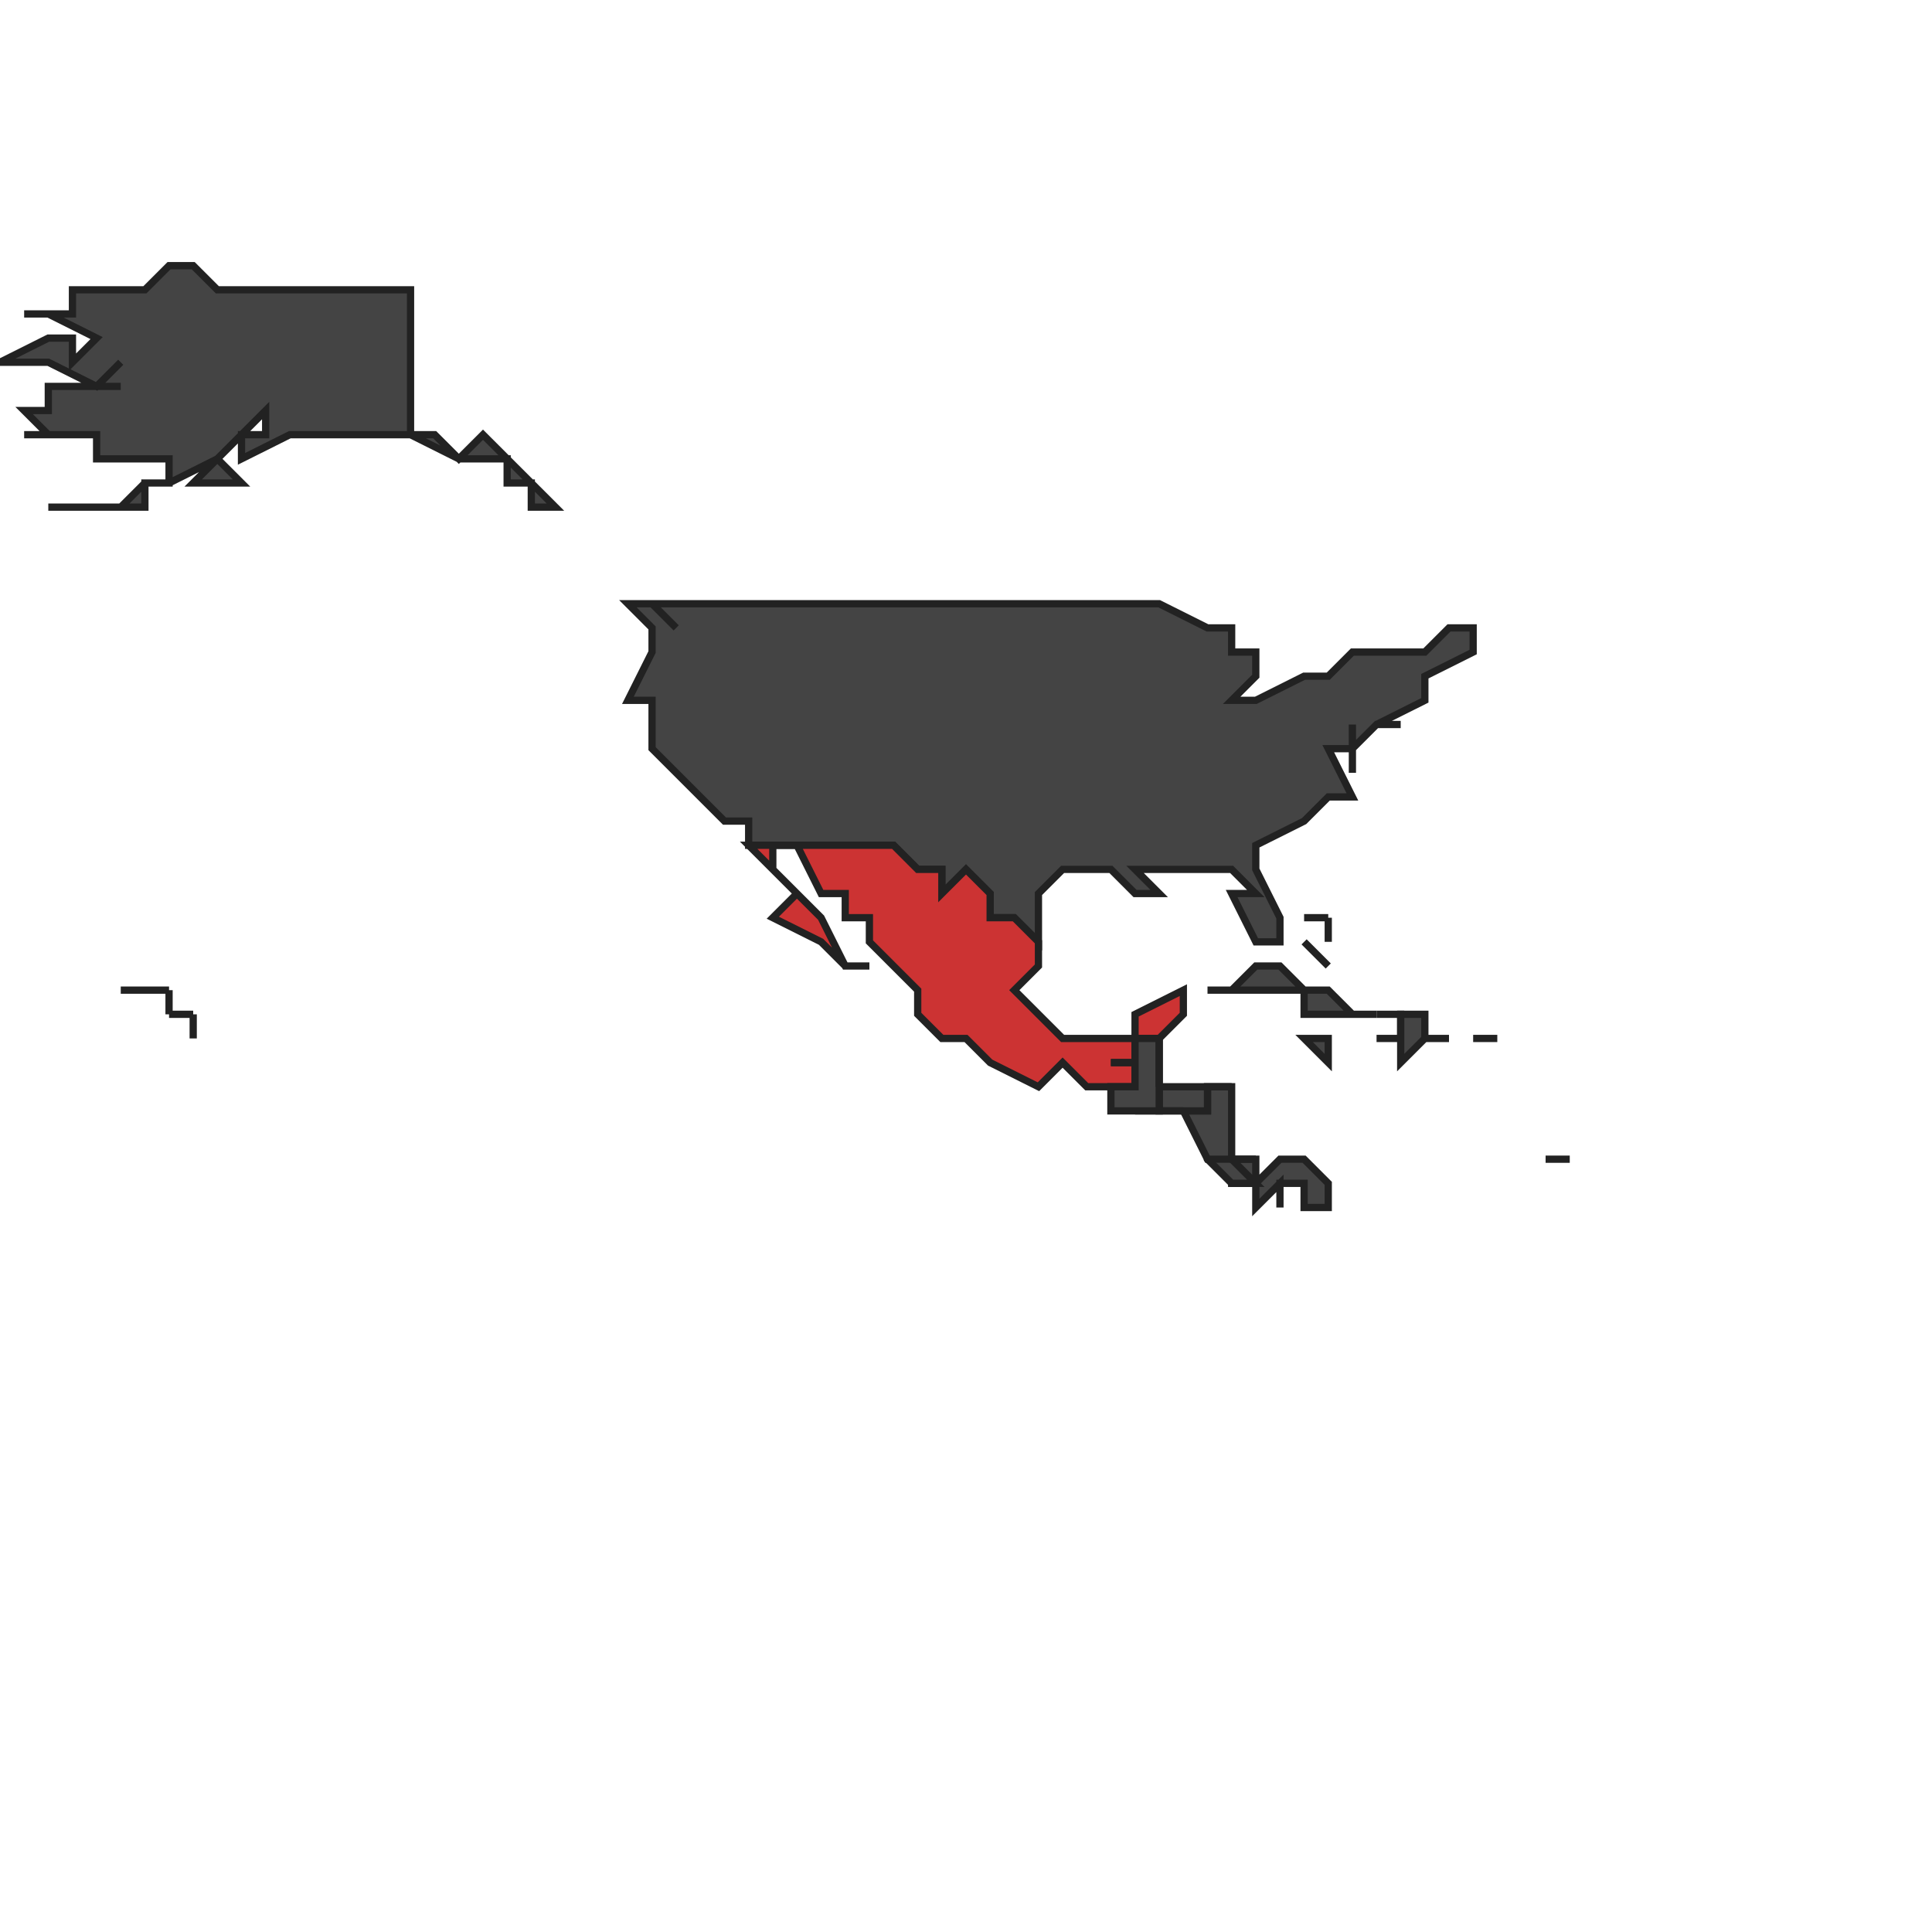
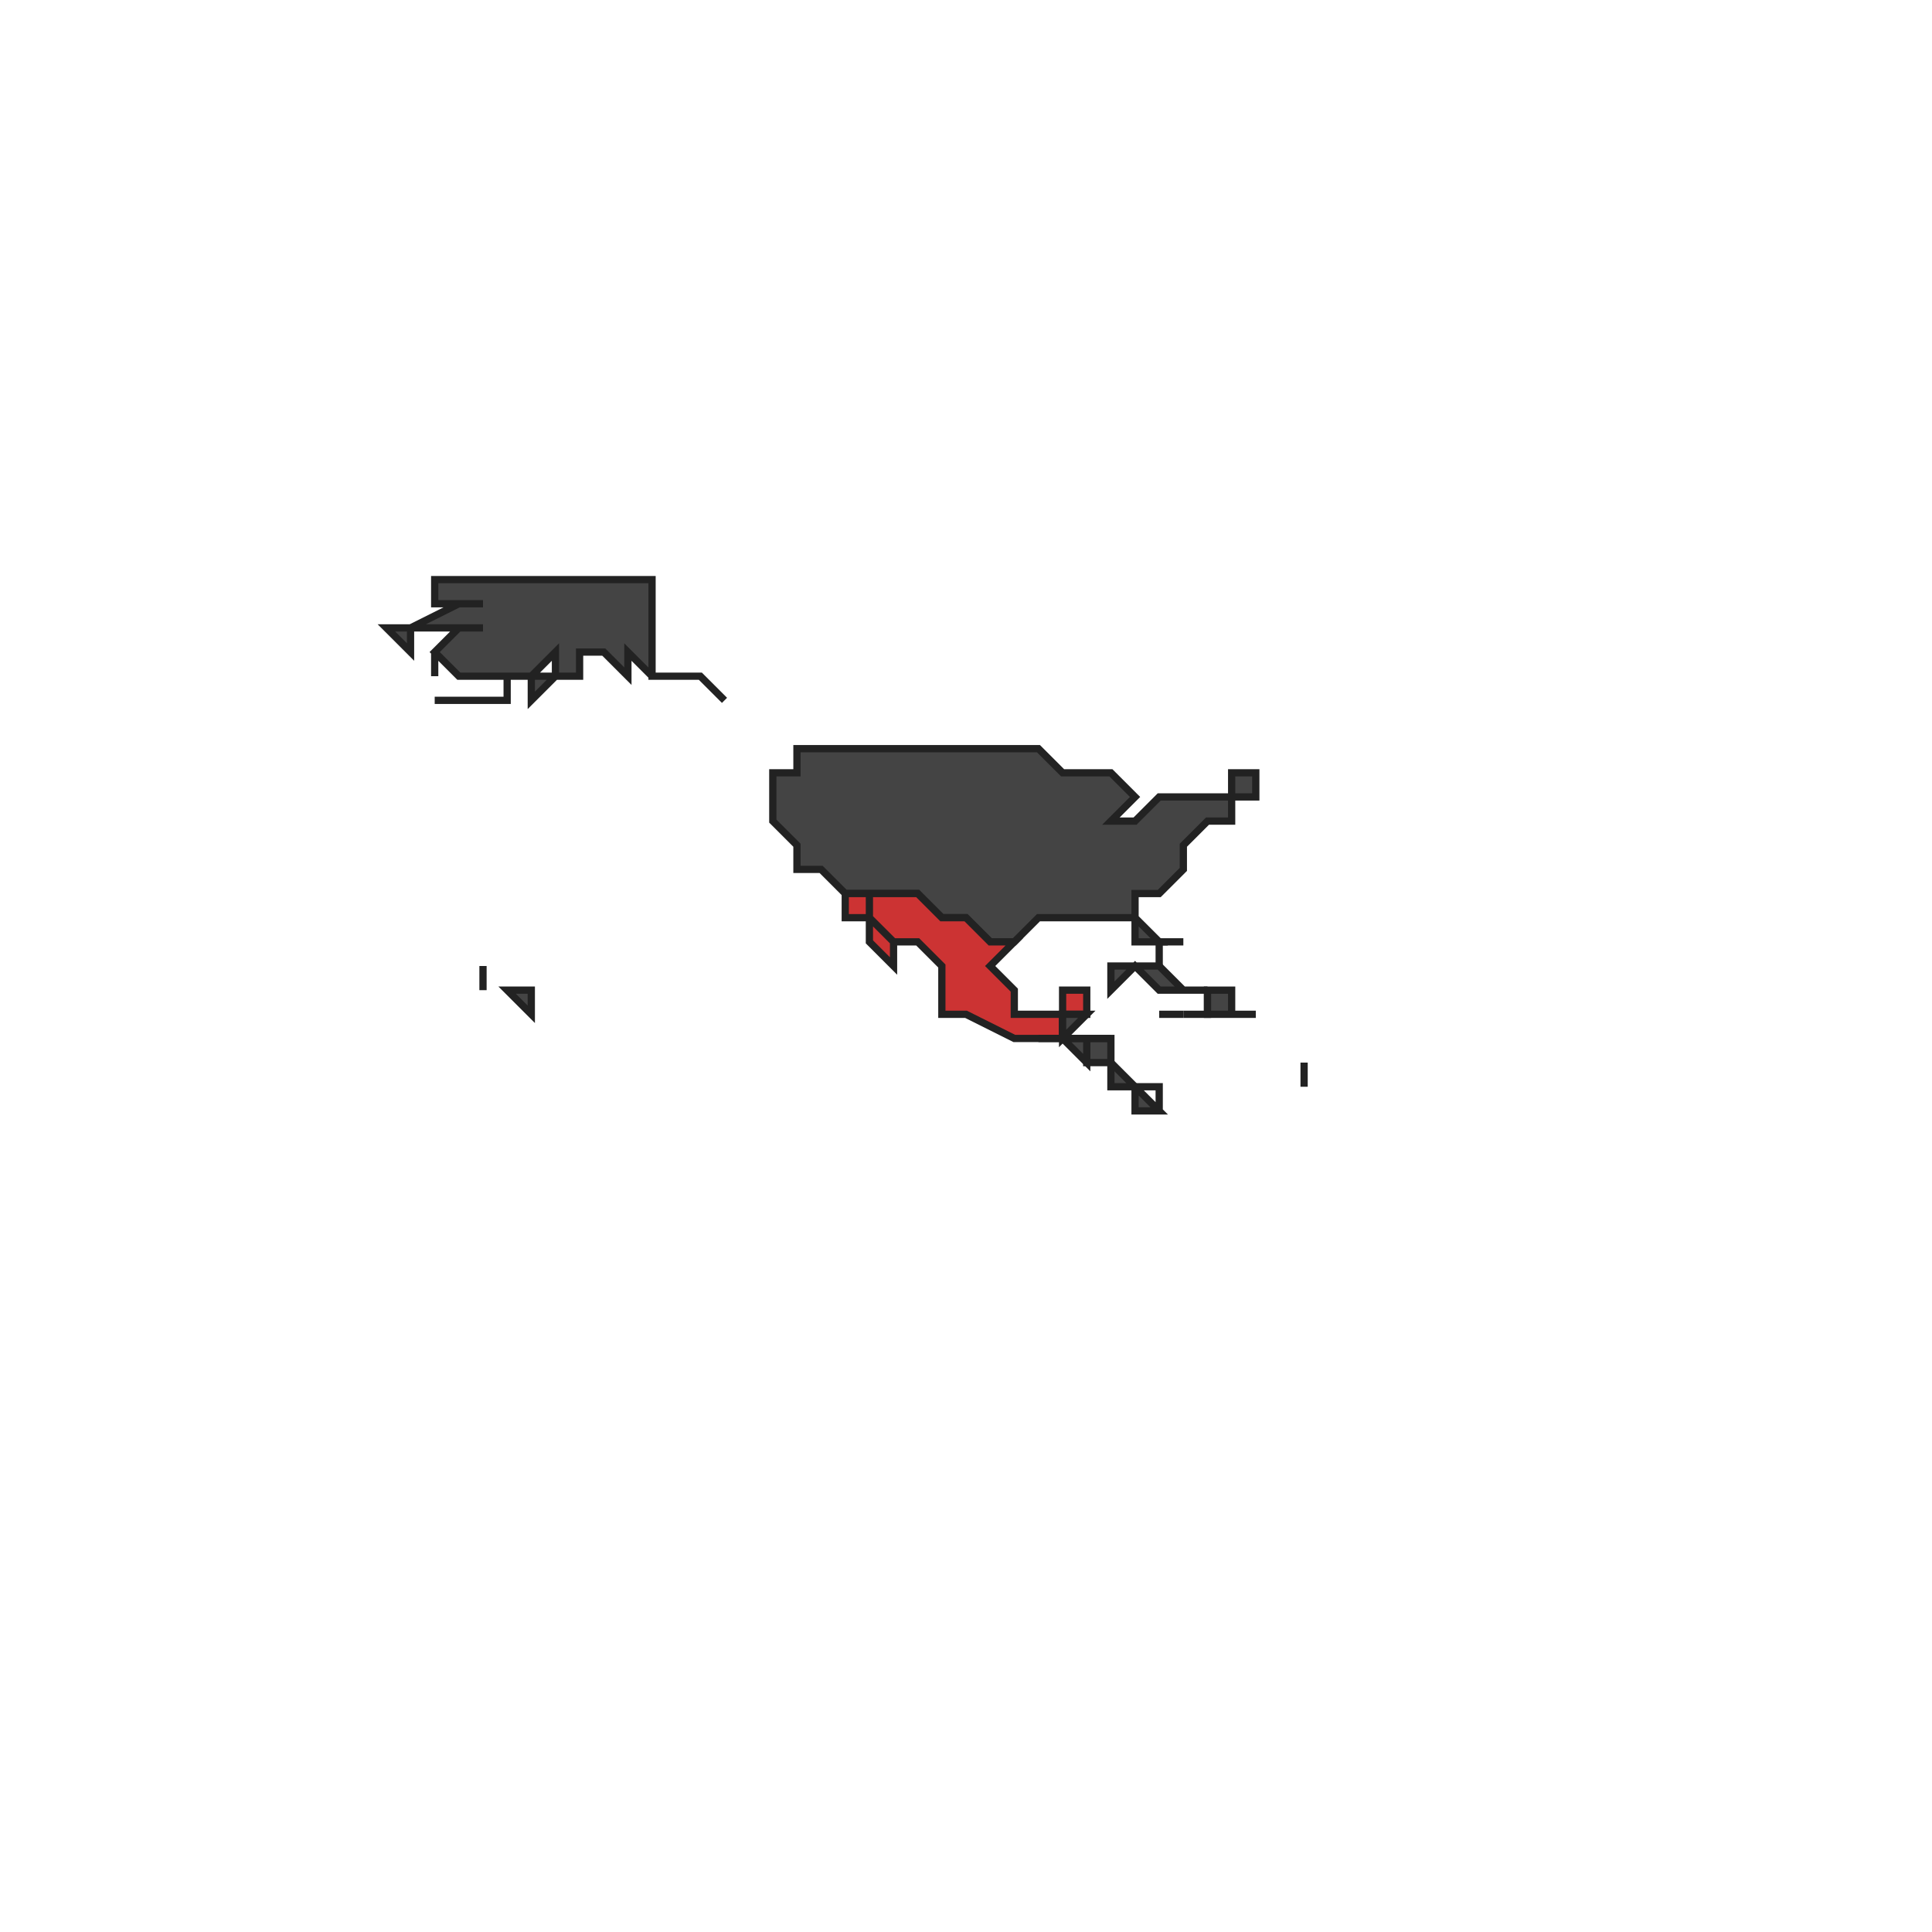
<svg xmlns="http://www.w3.org/2000/svg" viewBox="0 0 80 80" width="80" height="80">
-   <path d="M27 25 L44 25 L44 25 L44 25 L45 25 L46 25 L48 25 L48 25 L50 26 L50 26 L51 26 L51 27 L51 27 L52 27 L52 28 L51 29 L52 29 L54 28 L54 28 L54 28 L55 28 L56 27 L58 27 L59 27 L60 26 L61 26 L61 27 L61 27 L59 28 L59 28 L59 29 L59 29 L59 29 L59 29 L59 29 L59 29 L57 30 L58 30 L57 30 L57 30 L57 30 L57 30 L56 31 L56 30 L56 31 L56 32 L56 31 L55 31 L55 31 L55 31 L55 31 L55 31 L55 31 L56 33 L55 33 L54 34 L52 35 L52 36 L53 38 L53 39 L52 39 L52 39 L51 37 L52 37 L51 36 L51 36 L50 36 L49 36 L47 36 L48 37 L48 37 L47 37 L46 36 L45 36 L44 36 L43 37 L43 38 L43 39 L43 39 L42 38 L41 38 L41 37 L40 36 L40 36 L39 37 L39 37 L39 36 L38 36 L37 35 L36 35 L36 35 L35 35 L32 35 L32 35 L31 35 L31 34 L30 34 L29 33 L29 33 L28 32 L28 32 L27 31 L27 30 L27 30 L27 29 L26 29 L27 27 L27 26 L26 25 L26 25 L27 25 L28 26 L28 26 L27 25 Z M8 42 L8 42 L8 43 L8 42 L8 42 Z M8 42 L7 42 L7 42 L7 42 L8 42 Z M7 41 L7 42 L7 42 L7 41 Z M6 41 L7 41 L7 41 L6 41 L6 41 L6 41 Z M6 41 L5 41 L5 41 L5 41 L6 41 Z M1 18 L2 18 L2 18 L1 18 L1 18 Z M9 19 L10 20 L9 20 L8 20 L8 20 L9 19 Z M17 12 L17 18 L18 18 L19 19 L20 18 L21 19 L22 20 L23 21 L23 21 L23 21 L22 21 L22 20 L21 20 L21 19 L19 19 L17 18 L16 18 L15 18 L13 18 L12 18 L12 18 L10 19 L10 18 L10 18 L11 18 L11 17 L9 19 L9 19 L9 19 L7 20 L7 20 L6 20 L6 21 L3 21 L2 21 L4 21 L5 21 L6 20 L7 20 L7 19 L6 19 L6 19 L5 19 L5 19 L5 19 L4 19 L4 18 L4 18 L3 18 L2 18 L2 18 L1 17 L2 17 L2 16 L3 16 L4 16 L5 16 L5 16 L4 16 L5 15 L4 16 L2 15 L1 15 L0 15 L2 14 L3 14 L3 15 L4 14 L2 13 L1 13 L1 13 L3 13 L3 13 L3 12 L4 12 L6 12 L7 11 L8 11 L9 12 L10 12 L10 12 L11 12 L14 12 L15 12 L17 12 Z M-2 16 L-1 16 L-0 16 L-1 16 L-1 16 L-2 16 L-2 16 Z" fill="#444444" stroke="#222222" stroke-width="0.3" />
-   <path d="M58 42 L58 43 L58 43 L58 43 L57 43 L57 43 L57 43 L58 43 L58 43 L58 42 L57 42 L57 42 L58 42 Z" fill="#444444" stroke="#222222" stroke-width="0.3" />
-   <path d="M58 44 L58 43 L58 42 L59 42 L59 43 L60 43 L60 43 L60 43 L60 43 L59 43 L59 43 L59 43 L58 44 Z" fill="#444444" stroke="#222222" stroke-width="0.3" />
-   <path d="M54 38 L54 38 L55 38 L54 38 L54 38 Z M55 38 L55 38 L55 39 L55 38 L55 38 Z M54 39 L54 39 L55 40 L55 40 L54 39 L54 39 Z" fill="#444444" stroke="#222222" stroke-width="0.3" />
-   <path d="M31 35 L32 35 L32 35 L35 35 L36 35 L36 35 L37 35 L38 36 L39 36 L39 37 L39 37 L40 36 L40 36 L41 37 L41 38 L42 38 L43 39 L43 40 L42 41 L43 42 L44 43 L44 43 L45 43 L46 43 L47 43 L47 42 L49 41 L49 42 L49 42 L49 42 L48 43 L48 43 L48 43 L47 43 L47 44 L46 44 L47 44 L47 45 L46 45 L46 45 L46 45 L45 45 L44 44 L43 45 L41 44 L40 43 L39 43 L38 42 L38 42 L38 42 L38 41 L38 41 L36 39 L36 39 L36 38 L35 38 L35 37 L34 37 L34 37 L33 35 L32 35 L32 35 L32 36 L34 38 L35 40 L35 40 L36 40 L35 40 L35 40 L34 39 L34 39 L32 38 L32 38 L33 37 L32 36 L31 35 Z" fill="#cc3333" stroke="#222222" stroke-width="0.3" />
-   <path d="M55 49 L55 49 L55 50 L54 50 L54 49 L54 49 L54 49 L53 49 L53 50 L53 50 L53 49 L52 50 L52 49 L52 49 L51 49 L51 48 L52 48 L52 49 L52 49 L53 48 L54 48 L55 49 Z" fill="#444444" stroke="#222222" stroke-width="0.3" />
-   <path d="M52 48 L51 48 L52 49 L51 49 L51 49 L51 49 L50 48 L50 48 L50 48 L50 48 L50 48 L50 47 L51 48 L51 48 L52 48 Z" fill="#444444" stroke="#222222" stroke-width="0.3" />
-   <path d="M51 48 L51 48 L50 48 L49 46 L49 46 L49 46 L50 46 L50 46 L50 45 L51 45 L51 45 L51 47 L51 48 Z" fill="#444444" stroke="#222222" stroke-width="0.3" />
-   <path d="M51 45 L51 45 L50 45 L50 46 L50 46 L49 46 L49 46 L49 46 L49 46 L48 46 L48 46 L48 46 L48 45 L48 45 L50 45 L51 45 Z" fill="#444444" stroke="#222222" stroke-width="0.3" />
-   <path d="M48 46 L48 46 L49 46 L48 46 L47 46 L48 46 Z" fill="#444444" stroke="#222222" stroke-width="0.3" />
-   <path d="M46 45 L46 45 L46 45 L47 45 L47 44 L46 44 L47 44 L47 43 L48 43 L48 45 L48 45 L48 45 L48 46 L47 46 L46 46 L46 45 Z" fill="#444444" stroke="#222222" stroke-width="0.3" />
-   <path d="M48 43 L48 43 L48 43 L48 44 L48 45 L48 45 L48 43 Z" fill="#444444" stroke="#222222" stroke-width="0.3" />
-   <path d="M61 43 L62 43 L62 43 L61 43 L61 43 Z" fill="#444444" stroke="#222222" stroke-width="0.3" />
-   <path d="M54 43 L55 43 L55 43 L55 44 L54 43 Z" fill="#444444" stroke="#222222" stroke-width="0.3" />
-   <path d="M52 40 L53 40 L54 41 L54 41 L55 41 L56 42 L56 42 L57 42 L56 42 L55 42 L55 42 L54 42 L54 41 L52 41 L52 41 L52 41 L51 41 L50 41 L51 41 L52 40 Z" fill="#444444" stroke="#222222" stroke-width="0.3" />
-   <path d="M64 48 L65 48 L65 48 L64 48 L64 48 Z" fill="#444444" stroke="#222222" stroke-width="0.3" />
+   <path d="M33 31 L42 31 L42 31 L42 31 L43 31 L44 32 L44 32 L45 32 L46 32 L46 32 L46 32 L46 32 L46 32 L47 33 L47 33 L46 34 L47 34 L48 33 L48 33 L48 33 L49 33 L49 33 L50 33 L51 33 L51 32 L52 32 L52 32 L52 33 L51 33 L51 33 L51 34 L51 34 L51 34 L51 34 L51 34 L51 34 L50 34 L50 34 L50 34 L50 34 L50 34 L50 34 L49 35 L49 35 L49 35 L49 35 L49 35 L49 35 L49 35 L49 35 L49 35 L49 35 L49 35 L49 36 L49 36 L48 37 L47 37 L47 38 L48 39 L47 39 L47 39 L47 39 L47 39 L47 38 L46 38 L46 38 L46 38 L45 38 L44 38 L44 38 L44 38 L44 38 L44 38 L43 38 L43 38 L42 39 L42 39 L42 39 L42 39 L41 39 L41 39 L40 38 L40 38 L40 38 L40 38 L39 38 L39 38 L39 38 L38 37 L38 37 L38 37 L37 37 L36 37 L36 37 L35 37 L35 37 L34 36 L34 36 L34 36 L33 36 L33 35 L33 35 L32 34 L32 34 L32 34 L32 33 L32 32 L32 32 L32 32 L32 32 L33 32 L33 32 L33 32 L33 31 Z M22 41 L22 41 L22 42 L21 41 L22 41 Z M21 41 L21 41 L21 41 L21 41 L21 41 Z M21 41 L21 41 L21 41 L21 41 Z M21 41 L21 41 L21 41 L21 41 L21 41 L21 41 Z M20 40 L20 41 L20 41 L20 40 L20 40 Z M18 27 L18 27 L18 28 L18 28 L18 27 Z M22 28 L23 28 L22 29 L22 29 L22 28 L22 28 Z M27 24 L27 27 L27 28 L28 28 L29 28 L29 28 L30 29 L30 29 L30 29 L30 29 L30 29 L30 29 L29 28 L29 28 L28 28 L27 28 L26 27 L26 28 L25 27 L24 27 L24 28 L23 28 L23 28 L23 27 L23 27 L23 27 L22 28 L22 28 L22 28 L21 28 L21 29 L21 29 L21 29 L19 29 L18 29 L19 29 L20 29 L21 29 L21 28 L21 28 L21 28 L20 28 L20 28 L20 28 L20 28 L19 28 L19 28 L19 28 L19 28 L18 27 L18 27 L18 27 L18 27 L19 26 L19 26 L19 26 L20 26 L20 26 L20 26 L20 26 L19 26 L18 26 L18 26 L17 26 L19 25 L19 25 L19 25 L20 25 L18 25 L18 25 L18 24 L19 24 L19 24 L19 24 L19 24 L21 24 L21 24 L22 24 L22 24 L23 24 L23 24 L23 24 L25 24 L26 24 L27 24 Z M16 26 L16 26 L17 26 L17 27 L16 26 L16 26 L16 26 Z" fill="#444444" stroke="#222222" stroke-width="0.3" />
+   <path d="M50 41 L50 42 L50 42 L50 42 L50 42 L49 42 L49 42 L50 42 L50 42 L50 41 L50 41 L50 41 L50 41 Z" fill="#444444" stroke="#222222" stroke-width="0.3" />
+   <path d="M50 42 L50 42 L50 41 L51 41 L51 41 L51 41 L51 42 L52 42 L51 42 L51 42 L51 42 L51 42 L50 42 Z" fill="#444444" stroke="#222222" stroke-width="0.3" />
+   <path d="M48 39 L48 39 L48 39 L48 39 L48 39 Z M48 39 L49 39 L49 39 L48 39 L48 39 Z M48 39 L48 39 L48 40 L48 40 L48 40 L48 39 Z" fill="#444444" stroke="#222222" stroke-width="0.3" />
+   <path d="M35 37 L36 37 L36 37 L37 37 L38 37 L38 37 L38 37 L39 38 L39 38 L39 38 L40 38 L40 38 L40 38 L40 38 L41 39 L41 39 L42 39 L41 40 L41 40 L42 41 L42 42 L42 42 L43 42 L44 42 L44 41 L44 41 L45 41 L45 41 L45 41 L45 41 L45 42 L45 42 L45 42 L44 42 L44 42 L44 42 L44 42 L44 43 L44 43 L43 43 L43 43 L43 43 L43 43 L42 43 L40 42 L40 42 L39 42 L39 41 L39 41 L39 41 L39 41 L39 40 L38 39 L38 39 L37 39 L37 39 L37 39 L37 39 L36 38 L36 37 L36 37 L36 37 L36 38 L37 39 L37 40 L37 40 L37 40 L37 40 L37 40 L37 40 L36 39 L36 39 L36 39 L36 38 L35 38 L35 37 Z" fill="#cc3333" stroke="#222222" stroke-width="0.3" />
+   <path d="M48 45 L48 45 L48 45 L48 46 L48 45 L48 45 L48 45 L47 45 L48 46 L47 46 L47 45 L47 45 L47 45 L47 45 L47 45 L47 45 L47 45 L47 45 L47 45 L48 45 L48 45 L48 45 Z" fill="#444444" stroke="#222222" stroke-width="0.3" />
+   <path d="M47 45 L47 45 L47 45 L47 45 L46 45 L46 45 L46 45 L46 45 L46 45 L46 44 L46 44 L46 44 L46 44 L46 44 L47 45 Z" fill="#444444" stroke="#222222" stroke-width="0.3" />
+   <path d="M46 44 L46 44 L46 44 L45 44 L45 44 L45 43 L45 43 L46 43 L46 43 L46 43 L46 43 L46 44 L46 44 Z" fill="#444444" stroke="#222222" stroke-width="0.3" />
+   <path d="M46 43 L46 43 L46 43 L46 43 L45 43 L45 43 L45 44 L45 44 L45 44 L45 43 L45 43 L44 43 L44 43 L45 43 L46 43 L46 43 Z" fill="#444444" stroke="#222222" stroke-width="0.3" />
+   <path d="M44 43 L45 43 L45 43 L45 44 L44 43 L44 43 Z" fill="#444444" stroke="#222222" stroke-width="0.3" />
+   <path d="M43 43 L43 43 L44 43 L44 43 L44 42 L44 42 L44 42 L44 42 L44 42 L44 43 L45 43 L44 43 L44 43 L44 43 L44 43 L43 43 Z" fill="#444444" stroke="#222222" stroke-width="0.3" />
+   <path d="M44 42 L45 42 L45 42 L45 42 L44 43 L44 43 L44 42 Z" fill="#444444" stroke="#222222" stroke-width="0.3" />
+   <path d="M52 42 L52 42 L52 42 L52 42 L52 42 Z" fill="#444444" stroke="#222222" stroke-width="0.3" />
+   <path d="M48 42 L49 42 L49 42 L49 42 L48 42 Z" fill="#444444" stroke="#222222" stroke-width="0.3" />
+   <path d="M47 40 L47 40 L48 40 L48 40 L49 41 L49 41 L49 41 L50 41 L49 41 L48 41 L49 41 L48 41 L48 41 L47 40 L47 40 L47 40 L46 41 L46 41 L46 40 L47 40 Z" fill="#444444" stroke="#222222" stroke-width="0.3" />
+   <path d="M54 44 L54 44 L54 45 L54 45 L54 44 Z" fill="#444444" stroke="#222222" stroke-width="0.3" />
</svg>
